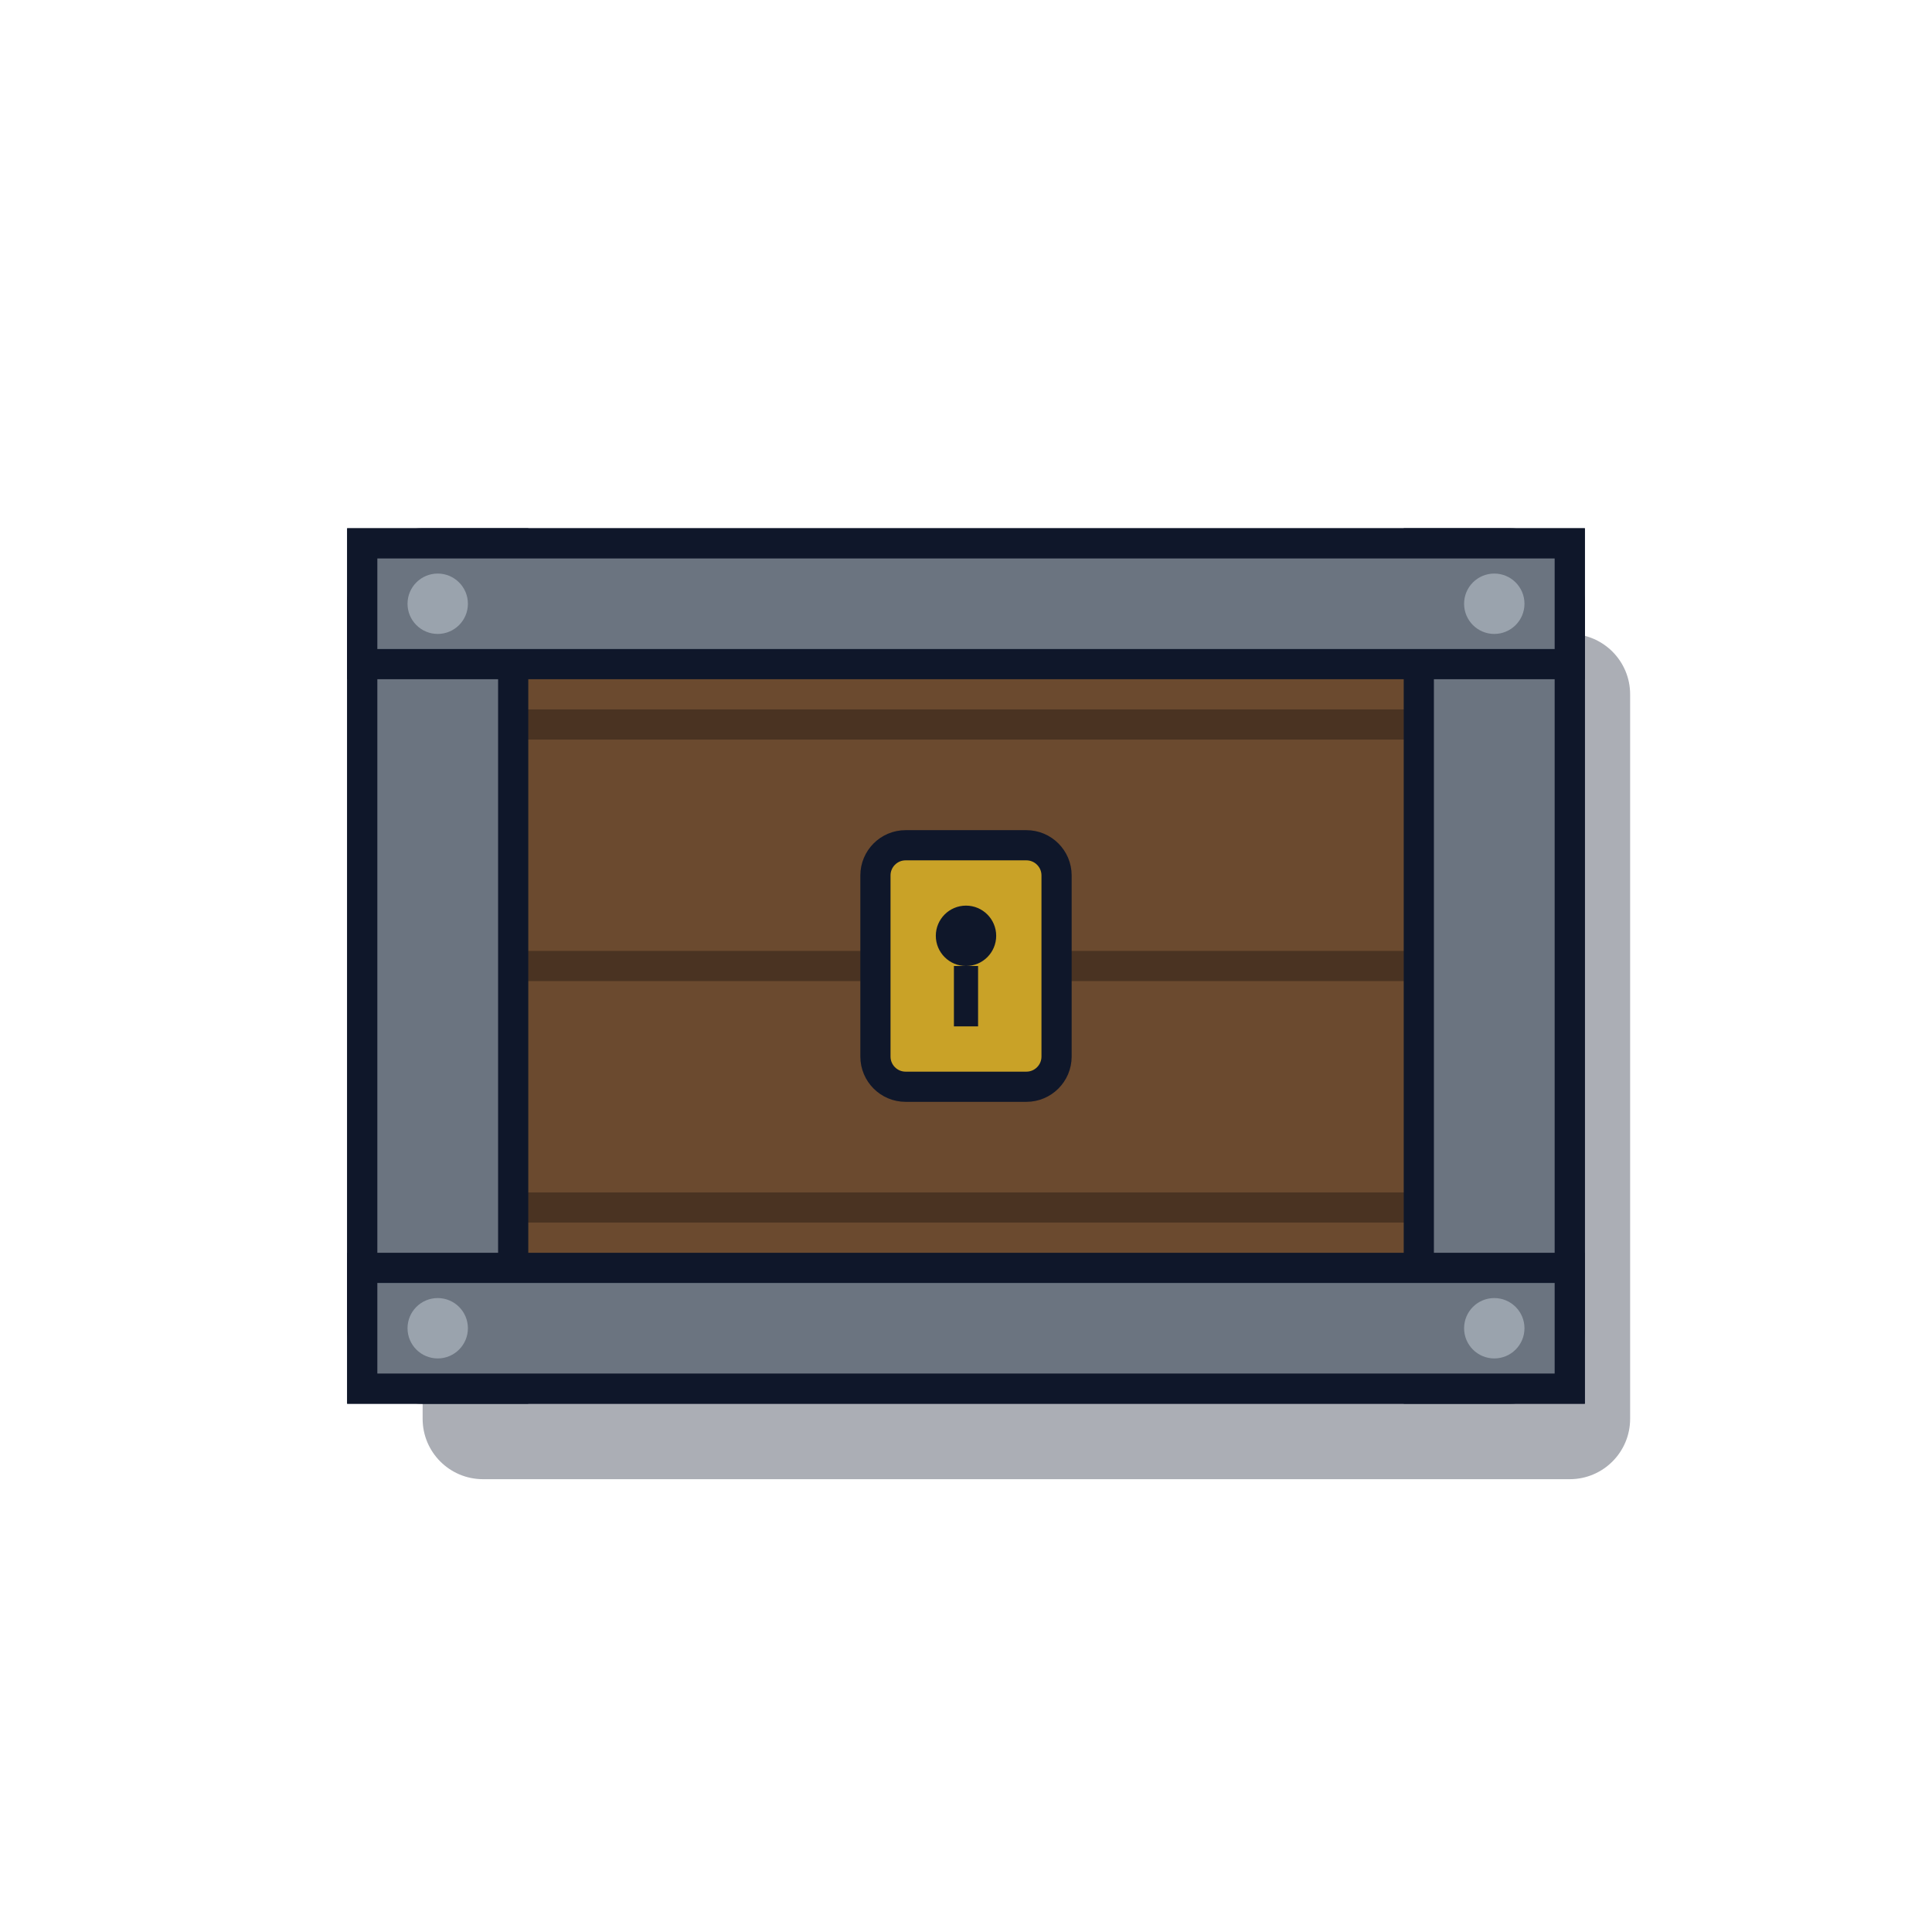
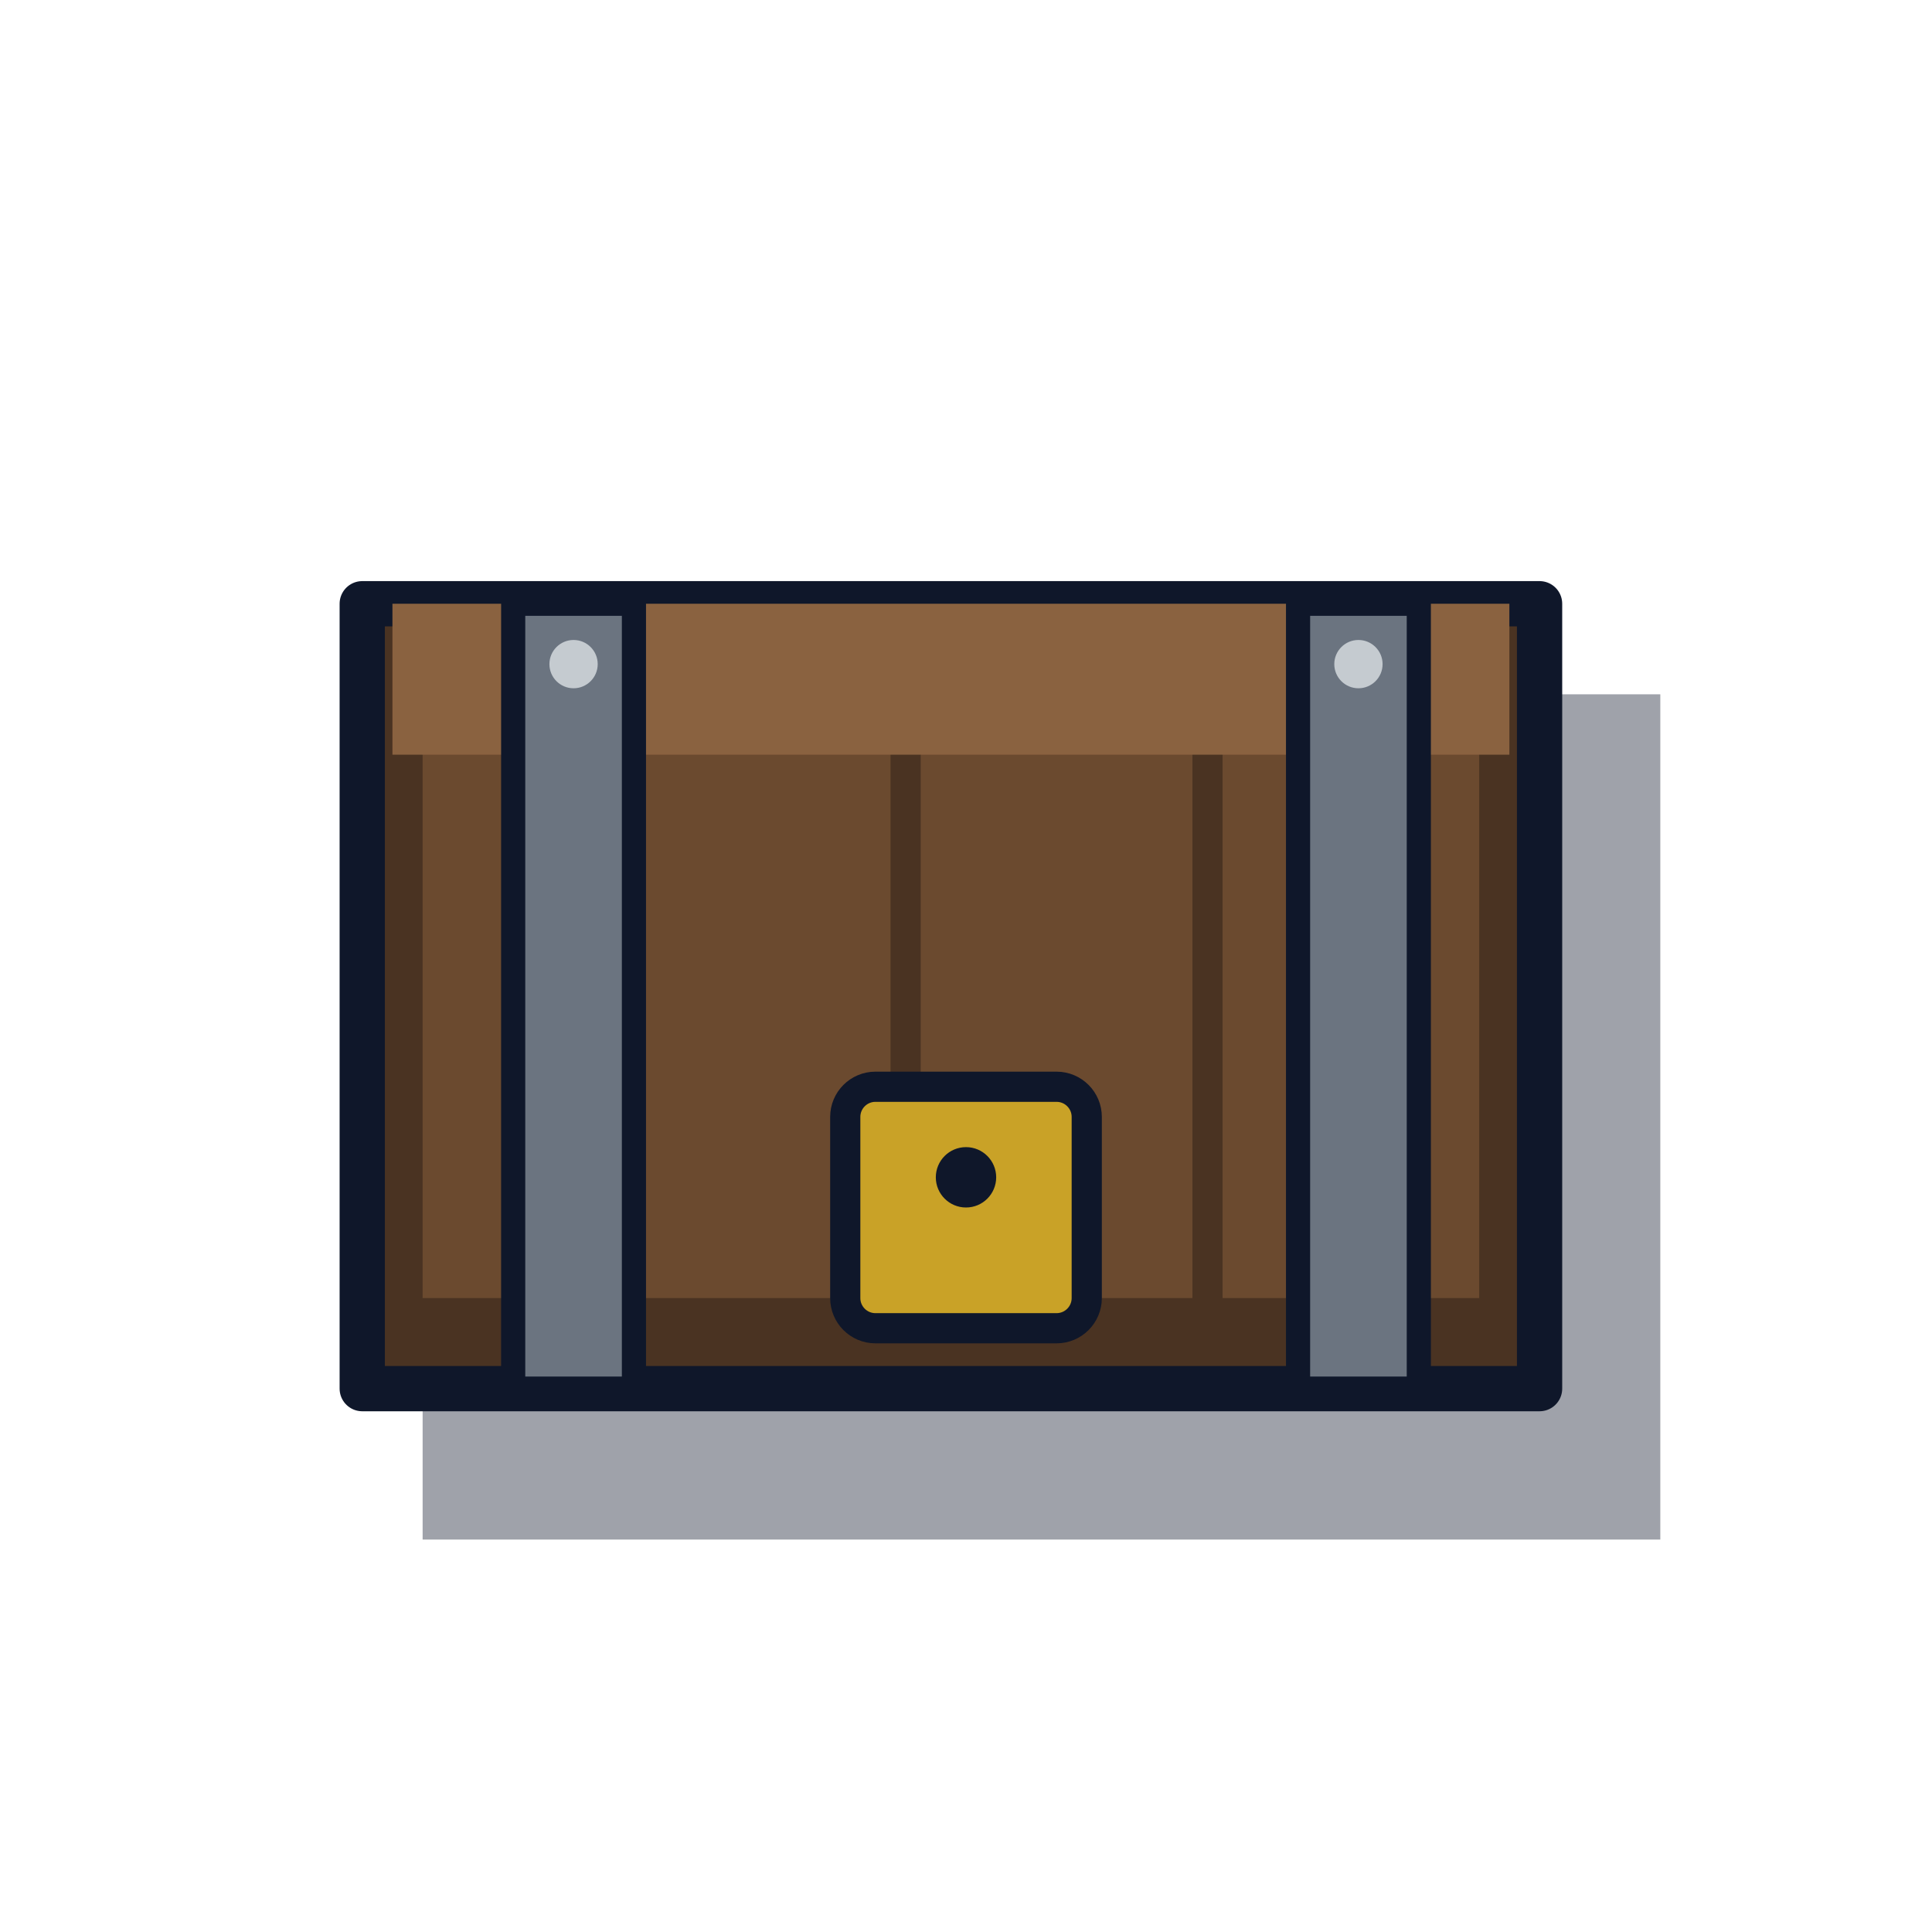
- <svg xmlns="http://www.w3.org/2000/svg" width="64" height="64" viewBox="0 0 64 64">
-   <rect x="14" y="21" width="40" height="28" rx="2" fill="#0f172a" opacity="0.35" />
-   <rect x="12" y="18" width="40" height="28" rx="2" fill="#6b4a2f" stroke="#0f172a" stroke-width="1" />
-   <line x1="12" y1="24" x2="52" y2="24" stroke="#4a3322" stroke-width="1" />
-   <line x1="12" y1="32" x2="52" y2="32" stroke="#4a3322" stroke-width="1" />
-   <line x1="12" y1="40" x2="52" y2="40" stroke="#4a3322" stroke-width="1" />
-   <path d="M13 19 H51 V21 H13 Z" fill="#8a6240" opacity="0.8" />
-   <rect x="12" y="18" width="5" height="28" fill="#6b7480" stroke="#0f172a" stroke-width="1" />
-   <rect x="47" y="18" width="5" height="28" fill="#6b7480" stroke="#0f172a" stroke-width="1" />
-   <rect x="12" y="18" width="40" height="4" fill="#6b7480" stroke="#0f172a" stroke-width="1" />
-   <rect x="12" y="42" width="40" height="4" fill="#6b7480" stroke="#0f172a" stroke-width="1" />
-   <circle cx="14.5" cy="20" r="1" fill="#9aa3ad" />
-   <circle cx="49.5" cy="20" r="1" fill="#9aa3ad" />
-   <circle cx="14.5" cy="44" r="1" fill="#9aa3ad" />
-   <circle cx="49.5" cy="44" r="1" fill="#9aa3ad" />
-   <rect x="29" y="28" width="6" height="8" rx="1" fill="#c9a227" stroke="#0f172a" stroke-width="1" />
-   <circle cx="32" cy="31" r="1" fill="#0f172a" />
-   <line x1="32" y1="32" x2="32" y2="34" stroke="#0f172a" stroke-width="0.8" />
+ <svg xmlns="http://www.w3.org/2000/svg" version="1.1" width="64" height="64" viewBox="0 0 64 64">
+   <path d="M14 23 H55 V51 H14Z" fill="#0f172a" stroke="none" stroke-width="0" stroke-linejoin="round" stroke-linecap="round" opacity="0.4" />
+   <path d="M12 20 H51 V46 H12Z" fill="#4a3322" stroke="#0f172a" stroke-width="1.5" stroke-linejoin="round" stroke-linecap="round" />
+   <rect x="14" y="23" width="35" height="20" rx="0" fill="#6b4a2f" stroke="none" stroke-width="1" />
+   <path d="M20 23 V43" fill="none" stroke="#4a3322" stroke-width="1" stroke-linejoin="round" stroke-linecap="round" />
+   <path d="M30 23 V43" fill="none" stroke="#4a3322" stroke-width="1" stroke-linejoin="round" stroke-linecap="round" />
+   <path d="M40 23 V43" fill="none" stroke="#4a3322" stroke-width="1" stroke-linejoin="round" stroke-linecap="round" />
+   <rect x="13" y="20" width="37" height="5" rx="0" fill="#8a6240" stroke="none" stroke-width="1" />
+   <rect x="17" y="20" width="4" height="26" rx="0" fill="#6b7480" stroke="#0f172a" stroke-width="0.8" />
+   <circle cx="19" cy="22" r="0.8" fill="#c5cbd0" stroke="none" stroke-width="1" />
+   <rect x="43" y="20" width="4" height="26" rx="0" fill="#6b7480" stroke="#0f172a" stroke-width="0.8" />
+   <circle cx="45" cy="22" r="0.8" fill="#c5cbd0" stroke="none" stroke-width="1" />
+   <rect x="28" y="36" width="8" height="8" rx="1" fill="#c9a227" stroke="#0f172a" stroke-width="1" />
+   <circle cx="32" cy="39" r="1" fill="#0f172a" stroke="none" stroke-width="1" />
</svg>
